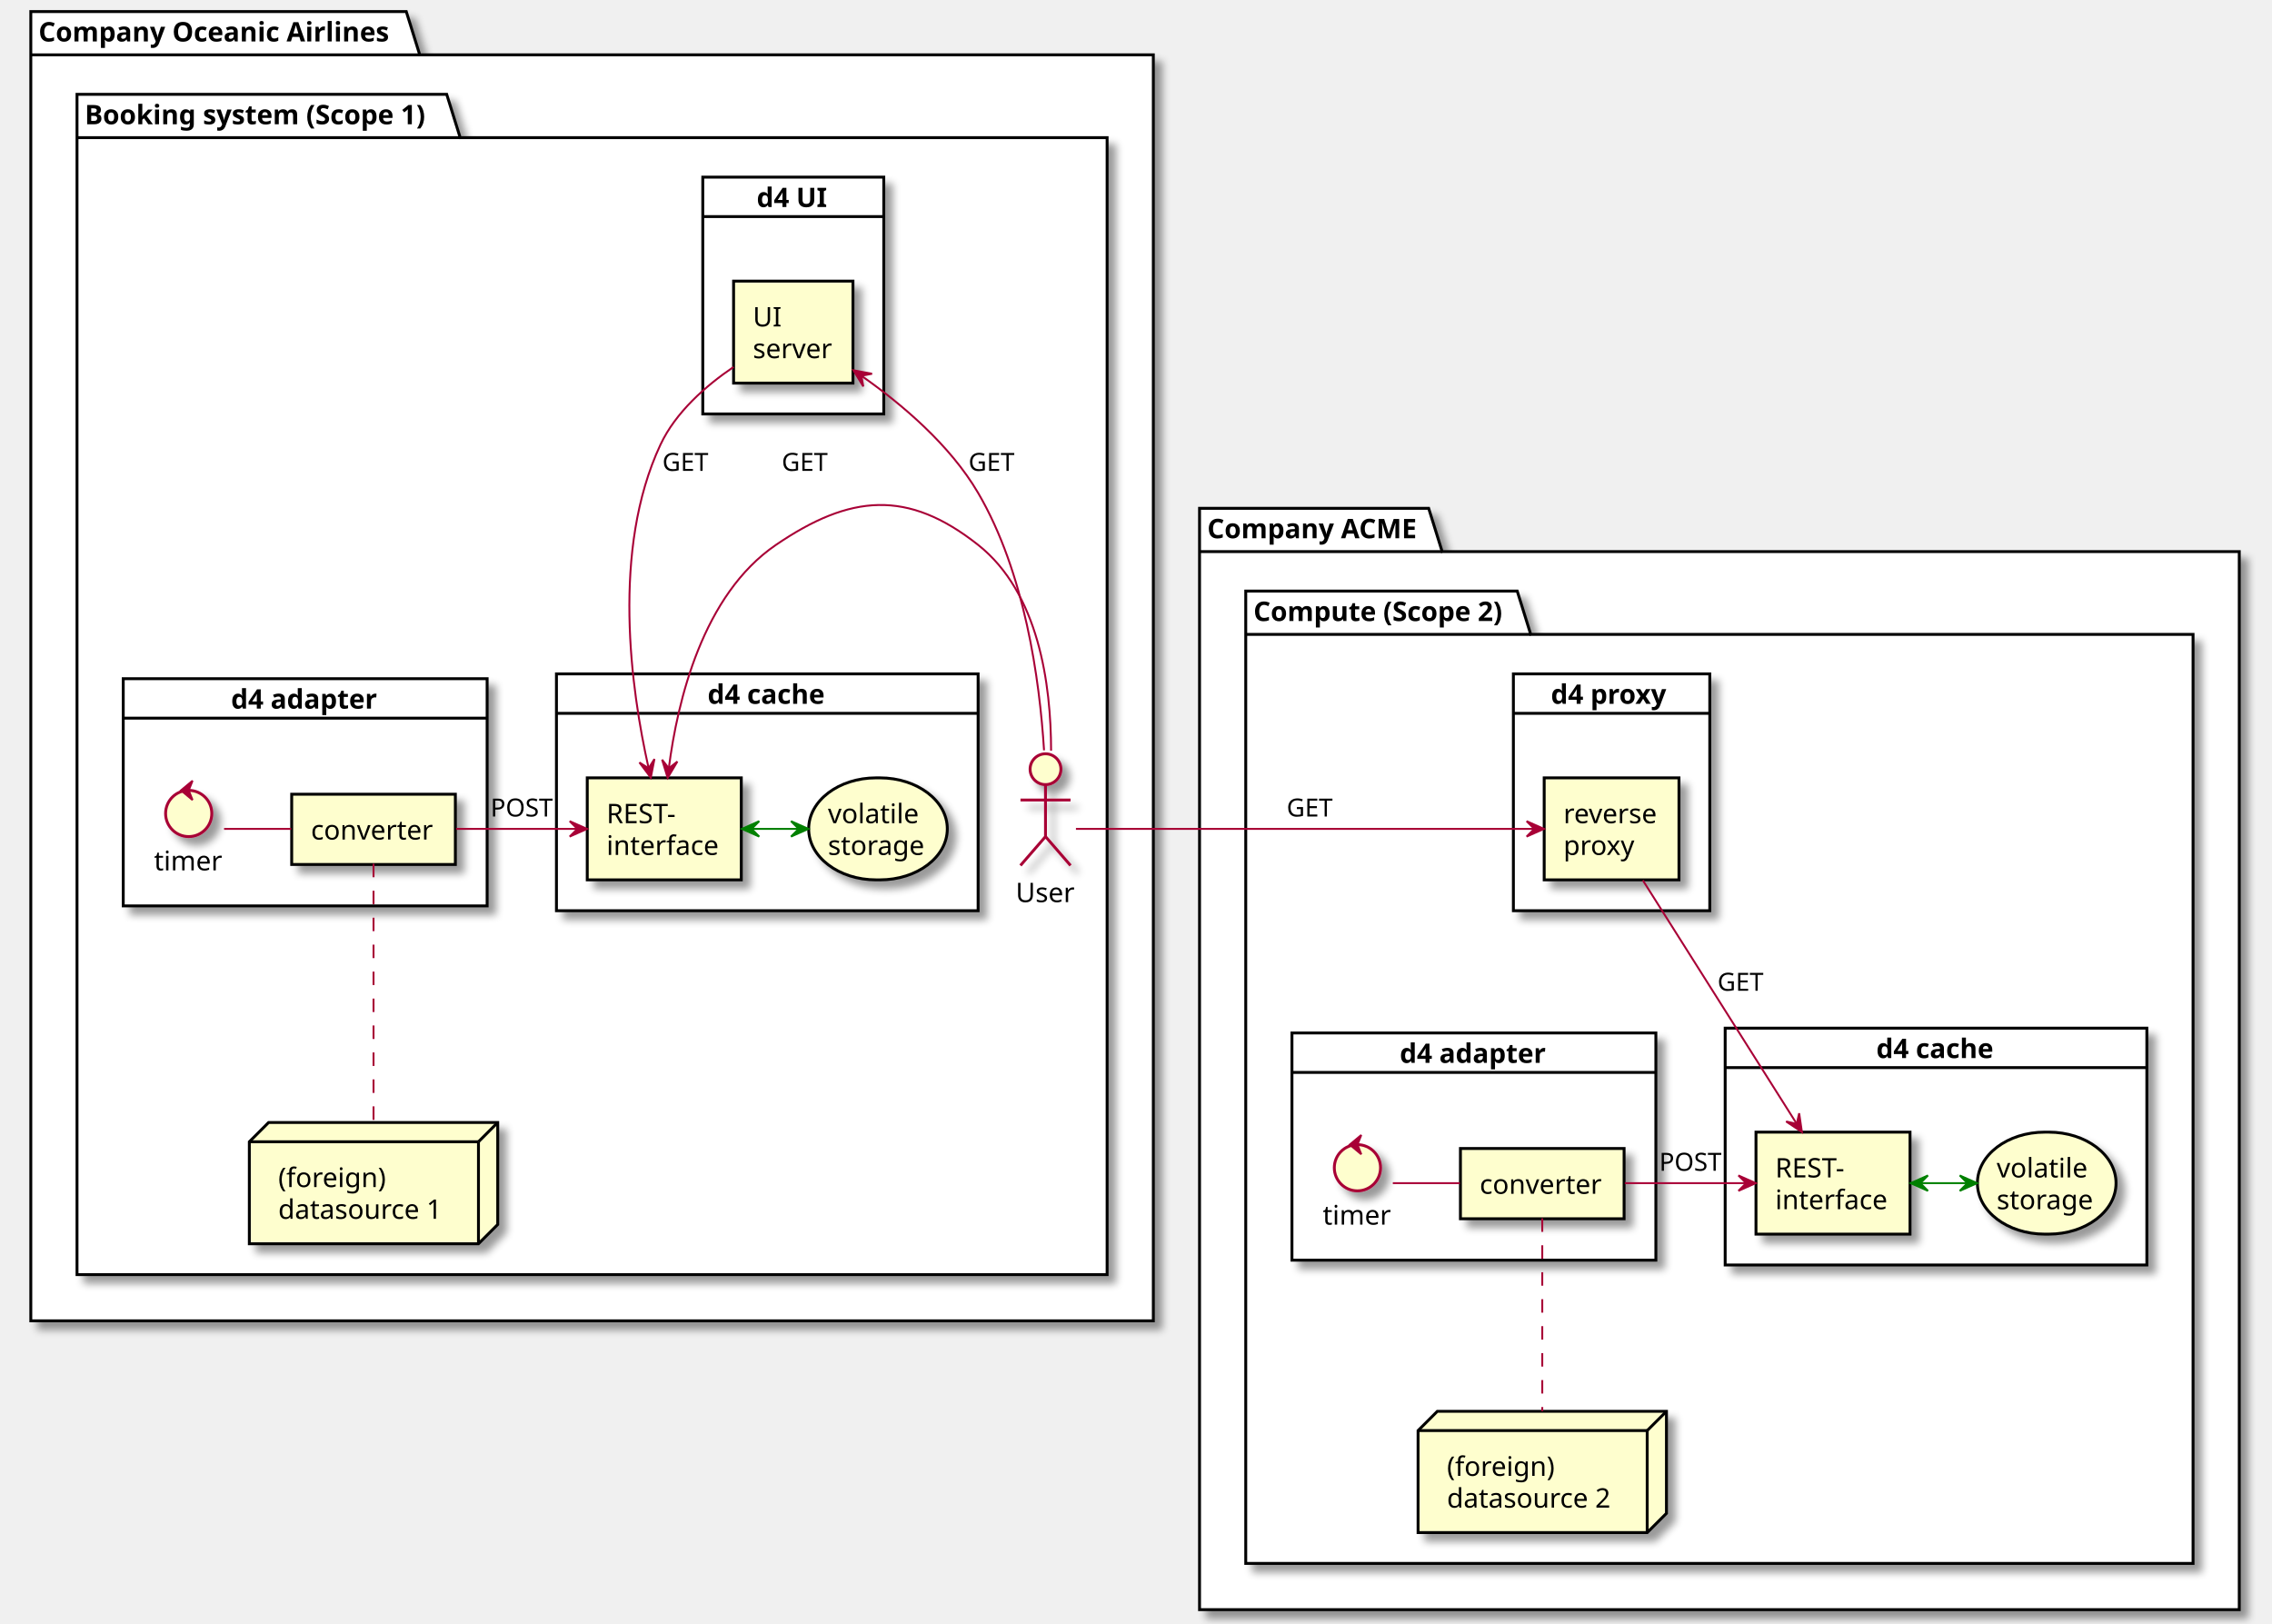
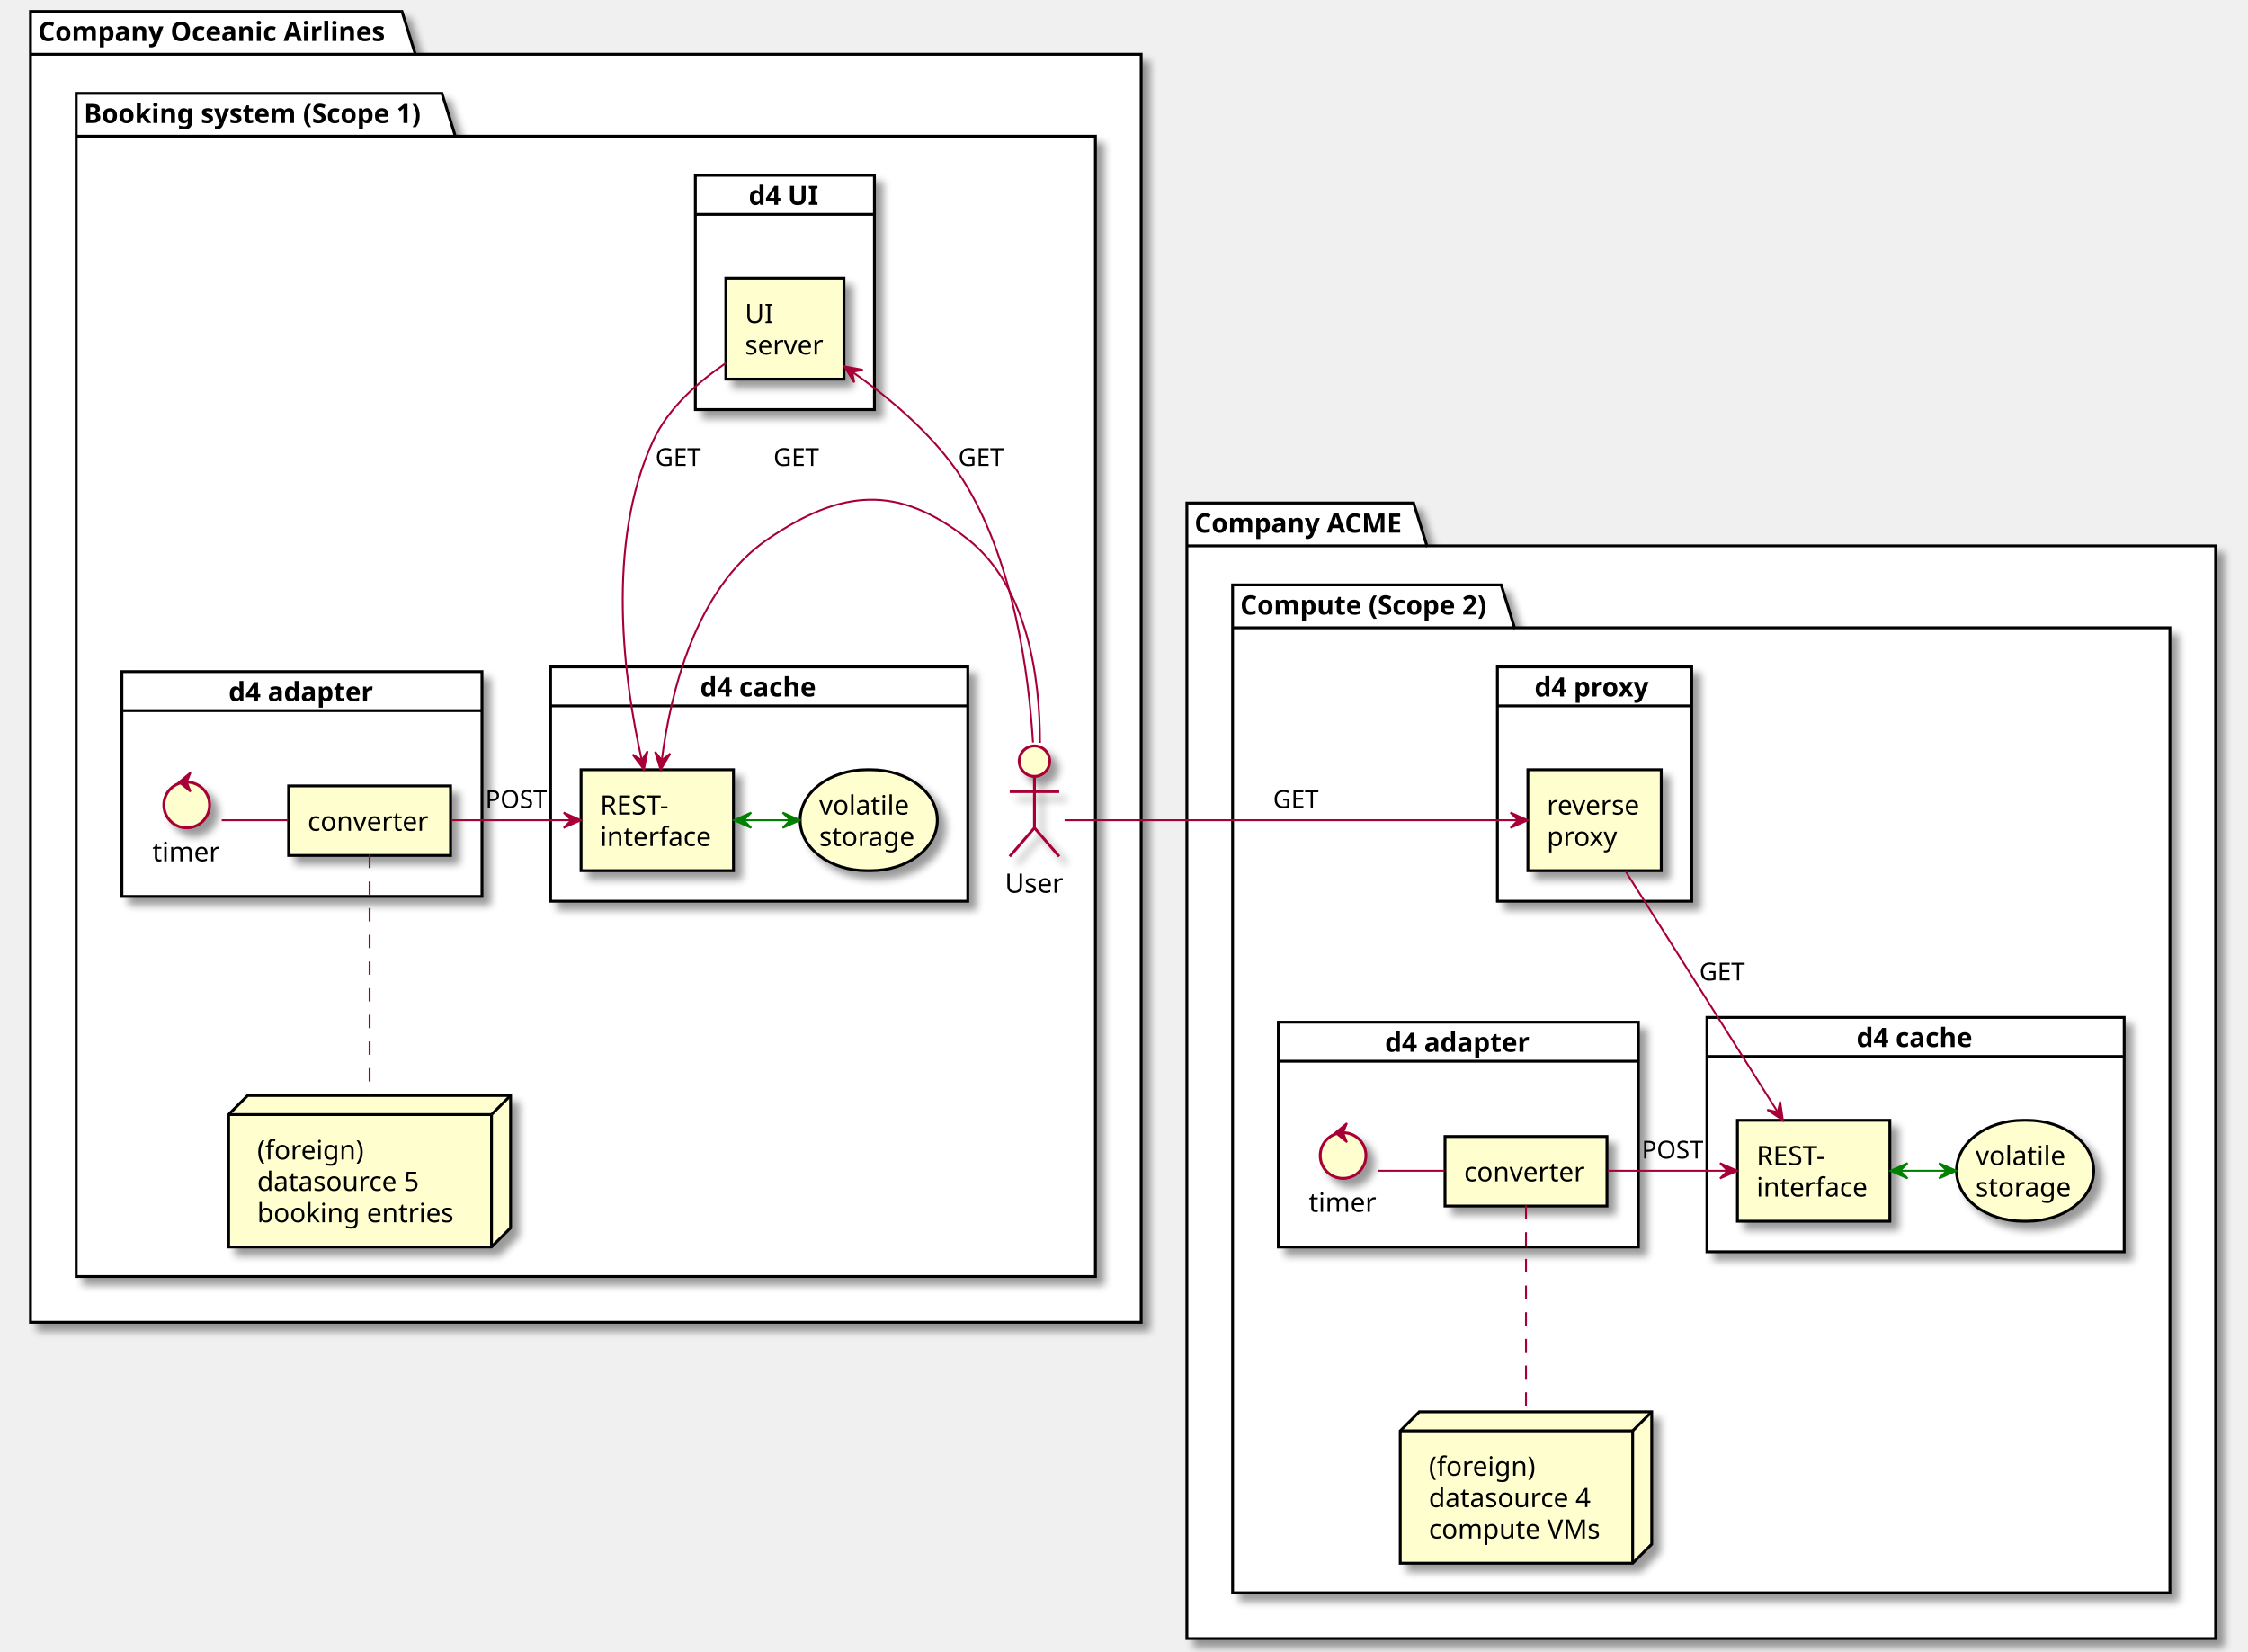
- <svg xmlns="http://www.w3.org/2000/svg" contentScriptType="application/ecmascript" contentStyleType="text/css" height="843px" preserveAspectRatio="none" style="width:1180px;height:843px;background:#FFFFFF;" version="1.1" viewBox="0 0 1180 843" width="1180px" zoomAndPan="magnify">
+ <svg xmlns="http://www.w3.org/2000/svg" contentScriptType="application/ecmascript" contentStyleType="text/css" height="867px" preserveAspectRatio="none" style="width:1180px;height:867px;background:#FFFFFF;" version="1.1" viewBox="0 0 1180 867" width="1180px" zoomAndPan="magnify">
  <defs>
-     <filter height="300%" id="fjdglil8y4f8v" width="300%" x="-1" y="-1">
+     <filter height="300%" id="f3jhvs2okj1ub" width="300%" x="-1" y="-1">
      <feGaussianBlur result="blurOut" stdDeviation="2.0" />
      <feColorMatrix in="blurOut" result="blurOut2" type="matrix" values="0 0 0 0 0 0 0 0 0 0 0 0 0 0 0 0 0 0 .4 0" />
      <feOffset dx="4.0" dy="4.0" in="blurOut2" result="blurOut3" />
      <feBlend in="SourceGraphic" in2="blurOut3" mode="normal" />
    </filter>
  </defs>
  <g>
-     <polygon fill="#FFFFFF" filter="url(#fjdglil8y4f8v)" points="16,6,211,6,218,28.488,599,28.488,599,686,16,686,16,6" style="stroke:#000000;stroke-width:1.5;" />
+     <polygon fill="#FFFFFF" filter="url(#f3jhvs2okj1ub)" points="16,6,211,6,218,28.488,599,28.488,599,694,16,694,16,6" style="stroke:#000000;stroke-width:1.5;" />
    <line style="stroke:#000000;stroke-width:1.5;" x1="16" x2="218" y1="28.488" y2="28.488" />
    <text fill="#000000" font-family="sans-serif" font-size="14" font-weight="bold" lengthAdjust="spacing" textLength="189" x="20" y="21.535">Company Oceanic Airlines</text>
-     <polygon fill="#FFFFFF" filter="url(#fjdglil8y4f8v)" points="40,49,232,49,239,71.488,575,71.488,575,662,40,662,40,49" style="stroke:#000000;stroke-width:1.5;" />
+     <polygon fill="#FFFFFF" filter="url(#f3jhvs2okj1ub)" points="40,49,232,49,239,71.488,575,71.488,575,670,40,670,40,49" style="stroke:#000000;stroke-width:1.5;" />
    <line style="stroke:#000000;stroke-width:1.5;" x1="40" x2="239" y1="71.488" y2="71.488" />
    <text fill="#000000" font-family="sans-serif" font-size="14" font-weight="bold" lengthAdjust="spacing" textLength="186" x="44" y="64.535">Booking system (Scope 1)</text>
-     <rect fill="#FFFFFF" filter="url(#fjdglil8y4f8v)" height="123" style="stroke:#000000;stroke-width:1.5;" width="219" x="289" y="350" />
+     <rect fill="#FFFFFF" filter="url(#f3jhvs2okj1ub)" height="123" style="stroke:#000000;stroke-width:1.5;" width="219" x="289" y="350" />
    <line style="stroke:#000000;stroke-width:1.5;" x1="289" x2="508" y1="370.488" y2="370.488" />
    <text fill="#000000" font-family="sans-serif" font-size="14" font-weight="bold" lengthAdjust="spacing" textLength="62" x="367.5" y="365.535">d4 cache</text>
-     <rect fill="#FFFFFF" filter="url(#fjdglil8y4f8v)" height="123" style="stroke:#000000;stroke-width:1.5;" width="94" x="365" y="92" />
+     <rect fill="#FFFFFF" filter="url(#f3jhvs2okj1ub)" height="123" style="stroke:#000000;stroke-width:1.5;" width="94" x="365" y="92" />
    <line style="stroke:#000000;stroke-width:1.5;" x1="365" x2="459" y1="112.488" y2="112.488" />
    <text fill="#000000" font-family="sans-serif" font-size="14" font-weight="bold" lengthAdjust="spacing" textLength="38" x="393" y="107.535">d4 UI</text>
-     <rect fill="#FFFFFF" filter="url(#fjdglil8y4f8v)" height="118" style="stroke:#000000;stroke-width:1.5;" width="189" x="64" y="352.5" />
+     <rect fill="#FFFFFF" filter="url(#f3jhvs2okj1ub)" height="118" style="stroke:#000000;stroke-width:1.5;" width="189" x="64" y="352.5" />
    <line style="stroke:#000000;stroke-width:1.5;" x1="64" x2="253" y1="372.988" y2="372.988" />
    <text fill="#000000" font-family="sans-serif" font-size="14" font-weight="bold" lengthAdjust="spacing" textLength="77" x="120" y="368.035">d4 adapter</text>
-     <polygon fill="#FFFFFF" filter="url(#fjdglil8y4f8v)" points="623,264,742,264,749,286.488,1163,286.488,1163,836,623,836,623,264" style="stroke:#000000;stroke-width:1.5;" />
+     <polygon fill="#FFFFFF" filter="url(#f3jhvs2okj1ub)" points="623,264,742,264,749,286.488,1163,286.488,1163,860,623,860,623,264" style="stroke:#000000;stroke-width:1.5;" />
    <line style="stroke:#000000;stroke-width:1.5;" x1="623" x2="749" y1="286.488" y2="286.488" />
    <text fill="#000000" font-family="sans-serif" font-size="14" font-weight="bold" lengthAdjust="spacing" textLength="113" x="627" y="279.535">Company ACME</text>
-     <polygon fill="#FFFFFF" filter="url(#fjdglil8y4f8v)" points="647,307,788,307,795,329.488,1139,329.488,1139,812,647,812,647,307" style="stroke:#000000;stroke-width:1.5;" />
+     <polygon fill="#FFFFFF" filter="url(#f3jhvs2okj1ub)" points="647,307,788,307,795,329.488,1139,329.488,1139,836,647,836,647,307" style="stroke:#000000;stroke-width:1.5;" />
    <line style="stroke:#000000;stroke-width:1.5;" x1="647" x2="795" y1="329.488" y2="329.488" />
    <text fill="#000000" font-family="sans-serif" font-size="14" font-weight="bold" lengthAdjust="spacing" textLength="135" x="651" y="322.535">Compute (Scope 2)</text>
-     <rect fill="#FFFFFF" filter="url(#fjdglil8y4f8v)" height="123" style="stroke:#000000;stroke-width:1.5;" width="102" x="786" y="350" />
+     <rect fill="#FFFFFF" filter="url(#f3jhvs2okj1ub)" height="123" style="stroke:#000000;stroke-width:1.5;" width="102" x="786" y="350" />
    <line style="stroke:#000000;stroke-width:1.5;" x1="786" x2="888" y1="370.488" y2="370.488" />
    <text fill="#000000" font-family="sans-serif" font-size="14" font-weight="bold" lengthAdjust="spacing" textLength="63" x="805.5" y="365.535">d4 proxy</text>
-     <rect fill="#FFFFFF" filter="url(#fjdglil8y4f8v)" height="123" style="stroke:#000000;stroke-width:1.5;" width="219" x="896" y="534" />
+     <rect fill="#FFFFFF" filter="url(#f3jhvs2okj1ub)" height="123" style="stroke:#000000;stroke-width:1.5;" width="219" x="896" y="534" />
    <line style="stroke:#000000;stroke-width:1.5;" x1="896" x2="1115" y1="554.488" y2="554.488" />
    <text fill="#000000" font-family="sans-serif" font-size="14" font-weight="bold" lengthAdjust="spacing" textLength="62" x="974.5" y="549.535">d4 cache</text>
-     <rect fill="#FFFFFF" filter="url(#fjdglil8y4f8v)" height="118" style="stroke:#000000;stroke-width:1.5;" width="189" x="671" y="536.5" />
+     <rect fill="#FFFFFF" filter="url(#f3jhvs2okj1ub)" height="118" style="stroke:#000000;stroke-width:1.5;" width="189" x="671" y="536.5" />
    <line style="stroke:#000000;stroke-width:1.5;" x1="671" x2="860" y1="556.988" y2="556.988" />
    <text fill="#000000" font-family="sans-serif" font-size="14" font-weight="bold" lengthAdjust="spacing" textLength="77" x="727" y="552.035">d4 adapter</text>
-     <polygon fill="#FEFECE" filter="url(#fjdglil8y4f8v)" points="129.5,593,139.5,583,258.5,583,258.5,635.977,248.5,645.977,129.5,645.977,129.5,593" style="stroke:#000000;stroke-width:1.5;" />
-     <line style="stroke:#000000;stroke-width:1.5;" x1="248.5" x2="258.5" y1="593" y2="583" />
-     <line style="stroke:#000000;stroke-width:1.5;" x1="129.5" x2="248.5" y1="593" y2="593" />
-     <line style="stroke:#000000;stroke-width:1.5;" x1="248.5" x2="248.5" y1="593" y2="645.977" />
-     <text fill="#000000" font-family="sans-serif" font-size="14" lengthAdjust="spacing" textLength="60" x="144.5" y="616.535">(foreign)</text>
-     <text fill="#000000" font-family="sans-serif" font-size="14" lengthAdjust="spacing" textLength="89" x="144.5" y="633.023">datasource 1</text>
-     <ellipse cx="543" cy="399.5" fill="#FEFECE" filter="url(#fjdglil8y4f8v)" rx="8" ry="8" style="stroke:#A80036;stroke-width:1.5;" />
-     <path d="M543,407.5 L543,434.5 M530,415.5 L556,415.5 M543,434.5 L530,449.5 M543,434.5 L556,449.5 " fill="none" filter="url(#fjdglil8y4f8v)" style="stroke:#A80036;stroke-width:1.5;" />
+     <polygon fill="#FEFECE" filter="url(#f3jhvs2okj1ub)" points="120,585,130,575,268,575,268,644.465,258,654.465,120,654.465,120,585" style="stroke:#000000;stroke-width:1.5;" />
+     <line style="stroke:#000000;stroke-width:1.5;" x1="258" x2="268" y1="585" y2="575" />
+     <line style="stroke:#000000;stroke-width:1.5;" x1="120" x2="258" y1="585" y2="585" />
+     <line style="stroke:#000000;stroke-width:1.5;" x1="258" x2="258" y1="585" y2="654.465" />
+     <text fill="#000000" font-family="sans-serif" font-size="14" lengthAdjust="spacing" textLength="60" x="135" y="608.535">(foreign)</text>
+     <text fill="#000000" font-family="sans-serif" font-size="14" lengthAdjust="spacing" textLength="89" x="135" y="625.023">datasource 5</text>
+     <text fill="#000000" font-family="sans-serif" font-size="14" lengthAdjust="spacing" textLength="108" x="135" y="641.512">booking entries</text>
+     <ellipse cx="543" cy="399.5" fill="#FEFECE" filter="url(#f3jhvs2okj1ub)" rx="8" ry="8" style="stroke:#A80036;stroke-width:1.5;" />
+     <path d="M543,407.5 L543,434.5 M530,415.5 L556,415.5 M543,434.5 L530,449.5 M543,434.5 L556,449.5 " fill="none" filter="url(#f3jhvs2okj1ub)" style="stroke:#A80036;stroke-width:1.5;" />
    <text fill="#000000" font-family="sans-serif" font-size="14" lengthAdjust="spacing" textLength="31" x="527.5" y="468.535">User</text>
-     <rect fill="#FEFECE" filter="url(#fjdglil8y4f8v)" height="52.977" style="stroke:#000000;stroke-width:1.5;" width="80" x="305" y="404" />
+     <rect fill="#FEFECE" filter="url(#f3jhvs2okj1ub)" height="52.977" style="stroke:#000000;stroke-width:1.5;" width="80" x="305" y="404" />
    <text fill="#000000" font-family="sans-serif" font-size="14" lengthAdjust="spacing" textLength="42" x="315" y="427.535">REST-</text>
    <text fill="#000000" font-family="sans-serif" font-size="14" lengthAdjust="spacing" textLength="60" x="315" y="444.023">interface</text>
-     <rect fill="#FEFECE" filter="url(#fjdglil8y4f8v)" height="52.977" rx="35" ry="35" style="stroke:#000000;stroke-width:1.5;" width="72" x="420" y="404" />
+     <rect fill="#FEFECE" filter="url(#f3jhvs2okj1ub)" height="52.977" rx="35" ry="35" style="stroke:#000000;stroke-width:1.5;" width="72" x="420" y="404" />
    <text fill="#000000" font-family="sans-serif" font-size="14" lengthAdjust="spacing" textLength="49" x="430" y="427.535">volatile</text>
    <text fill="#000000" font-family="sans-serif" font-size="14" lengthAdjust="spacing" textLength="52" x="430" y="444.023">storage</text>
-     <rect fill="#FEFECE" filter="url(#fjdglil8y4f8v)" height="52.977" style="stroke:#000000;stroke-width:1.5;" width="62" x="381" y="146" />
+     <rect fill="#FEFECE" filter="url(#f3jhvs2okj1ub)" height="52.977" style="stroke:#000000;stroke-width:1.5;" width="62" x="381" y="146" />
    <text fill="#000000" font-family="sans-serif" font-size="14" lengthAdjust="spacing" textLength="14" x="391" y="169.535">UI</text>
    <text fill="#000000" font-family="sans-serif" font-size="14" lengthAdjust="spacing" textLength="42" x="391" y="186.023">server</text>
-     <ellipse cx="98" cy="422.5" fill="#FEFECE" filter="url(#fjdglil8y4f8v)" rx="12" ry="12" style="stroke:#A80036;stroke-width:1.5;" />
+     <ellipse cx="98" cy="422.5" fill="#FEFECE" filter="url(#f3jhvs2okj1ub)" rx="12" ry="12" style="stroke:#A80036;stroke-width:1.5;" />
    <polygon fill="#A80036" points="94,410.5,100,405.5,98,410.5,100,415.5,94,410.5" style="stroke:#A80036;stroke-width:1.0;" />
    <text fill="#000000" font-family="sans-serif" font-size="14" lengthAdjust="spacing" textLength="36" x="80" y="452.035">timer</text>
-     <rect fill="#FEFECE" filter="url(#fjdglil8y4f8v)" height="36.488" style="stroke:#000000;stroke-width:1.5;" width="85" x="151.5" y="412.5" />
+     <rect fill="#FEFECE" filter="url(#f3jhvs2okj1ub)" height="36.488" style="stroke:#000000;stroke-width:1.5;" width="85" x="151.5" y="412.5" />
    <text fill="#000000" font-family="sans-serif" font-size="14" lengthAdjust="spacing" textLength="65" x="161.5" y="436.035">converter</text>
-     <polygon fill="#FEFECE" filter="url(#fjdglil8y4f8v)" points="736.5,743,746.5,733,865.5,733,865.5,785.977,855.5,795.977,736.5,795.977,736.5,743" style="stroke:#000000;stroke-width:1.5;" />
-     <line style="stroke:#000000;stroke-width:1.5;" x1="855.5" x2="865.5" y1="743" y2="733" />
-     <line style="stroke:#000000;stroke-width:1.5;" x1="736.5" x2="855.5" y1="743" y2="743" />
-     <line style="stroke:#000000;stroke-width:1.5;" x1="855.5" x2="855.5" y1="743" y2="795.977" />
-     <text fill="#000000" font-family="sans-serif" font-size="14" lengthAdjust="spacing" textLength="60" x="751.5" y="766.535">(foreign)</text>
-     <text fill="#000000" font-family="sans-serif" font-size="14" lengthAdjust="spacing" textLength="89" x="751.5" y="783.023">datasource 2</text>
-     <rect fill="#FEFECE" filter="url(#fjdglil8y4f8v)" height="52.977" style="stroke:#000000;stroke-width:1.5;" width="70" x="802" y="404" />
+     <polygon fill="#FEFECE" filter="url(#f3jhvs2okj1ub)" points="735,751,745,741,867,741,867,810.465,857,820.465,735,820.465,735,751" style="stroke:#000000;stroke-width:1.5;" />
+     <line style="stroke:#000000;stroke-width:1.5;" x1="857" x2="867" y1="751" y2="741" />
+     <line style="stroke:#000000;stroke-width:1.5;" x1="735" x2="857" y1="751" y2="751" />
+     <line style="stroke:#000000;stroke-width:1.5;" x1="857" x2="857" y1="751" y2="820.465" />
+     <text fill="#000000" font-family="sans-serif" font-size="14" lengthAdjust="spacing" textLength="60" x="750" y="774.535">(foreign)</text>
+     <text fill="#000000" font-family="sans-serif" font-size="14" lengthAdjust="spacing" textLength="89" x="750" y="791.023">datasource 4</text>
+     <text fill="#000000" font-family="sans-serif" font-size="14" lengthAdjust="spacing" textLength="92" x="750" y="807.512">compute VMs</text>
+     <rect fill="#FEFECE" filter="url(#f3jhvs2okj1ub)" height="52.977" style="stroke:#000000;stroke-width:1.5;" width="70" x="802" y="404" />
    <text fill="#000000" font-family="sans-serif" font-size="14" lengthAdjust="spacing" textLength="50" x="812" y="427.535">reverse</text>
    <text fill="#000000" font-family="sans-serif" font-size="14" lengthAdjust="spacing" textLength="40" x="812" y="444.023">proxy</text>
-     <rect fill="#FEFECE" filter="url(#fjdglil8y4f8v)" height="52.977" style="stroke:#000000;stroke-width:1.5;" width="80" x="912" y="588" />
+     <rect fill="#FEFECE" filter="url(#f3jhvs2okj1ub)" height="52.977" style="stroke:#000000;stroke-width:1.5;" width="80" x="912" y="588" />
    <text fill="#000000" font-family="sans-serif" font-size="14" lengthAdjust="spacing" textLength="42" x="922" y="611.535">REST-</text>
    <text fill="#000000" font-family="sans-serif" font-size="14" lengthAdjust="spacing" textLength="60" x="922" y="628.023">interface</text>
-     <rect fill="#FEFECE" filter="url(#fjdglil8y4f8v)" height="52.977" rx="35" ry="35" style="stroke:#000000;stroke-width:1.5;" width="72" x="1027" y="588" />
+     <rect fill="#FEFECE" filter="url(#f3jhvs2okj1ub)" height="52.977" rx="35" ry="35" style="stroke:#000000;stroke-width:1.5;" width="72" x="1027" y="588" />
    <text fill="#000000" font-family="sans-serif" font-size="14" lengthAdjust="spacing" textLength="49" x="1037" y="611.535">volatile</text>
    <text fill="#000000" font-family="sans-serif" font-size="14" lengthAdjust="spacing" textLength="52" x="1037" y="628.023">storage</text>
-     <ellipse cx="705" cy="606.5" fill="#FEFECE" filter="url(#fjdglil8y4f8v)" rx="12" ry="12" style="stroke:#A80036;stroke-width:1.5;" />
+     <ellipse cx="705" cy="606.5" fill="#FEFECE" filter="url(#f3jhvs2okj1ub)" rx="12" ry="12" style="stroke:#A80036;stroke-width:1.5;" />
    <polygon fill="#A80036" points="701,594.5,707,589.5,705,594.5,707,599.5,701,594.5" style="stroke:#A80036;stroke-width:1.0;" />
    <text fill="#000000" font-family="sans-serif" font-size="14" lengthAdjust="spacing" textLength="36" x="687" y="636.035">timer</text>
-     <rect fill="#FEFECE" filter="url(#fjdglil8y4f8v)" height="36.488" style="stroke:#000000;stroke-width:1.5;" width="85" x="758.5" y="596.5" />
+     <rect fill="#FEFECE" filter="url(#f3jhvs2okj1ub)" height="36.488" style="stroke:#000000;stroke-width:1.5;" width="85" x="758.5" y="596.5" />
    <text fill="#000000" font-family="sans-serif" font-size="14" lengthAdjust="spacing" textLength="65" x="768.5" y="620.035">converter</text>
    <path d="M390.45,430.5 C398.56,430.5 406.67,430.5 414.78,430.5 " fill="none" id="co_scp1_d4_cache_rest-co_scp1_d4_cache_store" style="stroke:#008000;stroke-width:1.0;" />
    <polygon fill="#008000" points="419.83,430.5,410.83,426.5,414.83,430.5,410.83,434.5,419.83,430.5" style="stroke:#008000;stroke-width:1.0;" />
    <polygon fill="#008000" points="385.32,430.5,394.32,434.5,390.32,430.5,394.32,426.5,385.32,430.5" style="stroke:#008000;stroke-width:1.0;" />
    <path d="M447.6,195.32 C468.41,209.94 493.38,231.04 508,256 C532.23,297.36 539.93,352.74 542.24,389.69 " fill="none" id="co_scp1_d4_ui_srv-backto-co_scp1_d4_actor_ui" style="stroke:#A80036;stroke-width:1.0;" />
    <polygon fill="#A80036" points="443.23,192.3,448.361,200.707,447.344,195.142,452.908,194.125,443.23,192.3" style="stroke:#A80036;stroke-width:1.0;" />
    <text fill="#000000" font-family="sans-serif" font-size="13" lengthAdjust="spacing" textLength="24" x="503" y="244.568">GET</text>
    <path d="M347.36,398.97 C351.87,363.94 364.96,308.92 403,283 C441.57,256.72 471.39,254.06 508,283 C539.49,307.89 545.88,355.47 545.9,389.87 " fill="none" id="co_scp1_d4_cache_rest-backto-co_scp1_d4_actor_ui" style="stroke:#A80036;stroke-width:1.0;" />
    <polygon fill="#A80036" points="346.76,403.98,351.81,395.524,347.359,399.016,343.867,394.566,346.76,403.98" style="stroke:#A80036;stroke-width:1.0;" />
    <text fill="#000000" font-family="sans-serif" font-size="13" lengthAdjust="spacing" textLength="24" x="406" y="244.568">GET</text>
    <path d="M116.38,430.5 C128,430.5 139.62,430.5 151.25,430.5 " fill="none" id="co_scp1_d4_adpt_timer-co_scp1_d4_adpt_conv" style="stroke:#A80036;stroke-width:1.0;" />
-     <path d="M194,448.62 C194,479.33 194,544.15 194,582.73 " fill="none" id="co_scp1_d4_adpt_conv-co_scp1_ds1" style="stroke:#A80036;stroke-width:1.0;stroke-dasharray:7.0,7.0;" />
+     <path d="M194,448.62 C194,477.29 194,535.7 194,574.73 " fill="none" id="co_scp1_d4_adpt_conv-co_scp1_ds5" style="stroke:#A80036;stroke-width:1.0;stroke-dasharray:7.0,7.0;" />
    <path d="M236.87,430.5 C256.48,430.5 279.72,430.5 299.63,430.5 " fill="none" id="co_scp1_d4_adpt_conv-to-co_scp1_d4_cache_rest" style="stroke:#A80036;stroke-width:1.0;" />
    <polygon fill="#A80036" points="304.88,430.5,295.88,426.5,299.88,430.5,295.88,434.5,304.88,430.5" style="stroke:#A80036;stroke-width:1.0;" />
    <text fill="#000000" font-family="sans-serif" font-size="13" lengthAdjust="spacing" textLength="32" x="254.75" y="424.068">POST</text>
    <path d="M380.99,190.59 C366.59,200.36 350.94,214.05 343,231 C317.47,285.51 327.71,358.04 336.79,398.62 " fill="none" id="co_scp1_d4_ui_srv-to-co_scp1_d4_cache_rest" style="stroke:#A80036;stroke-width:1.0;" />
    <polygon fill="#A80036" points="338,403.89,339.892,394.225,336.885,399.016,332.094,396.009,338,403.89" style="stroke:#A80036;stroke-width:1.0;" />
    <text fill="#000000" font-family="sans-serif" font-size="13" lengthAdjust="spacing" textLength="24" x="344" y="244.568">GET</text>
    <path d="M997.45,614.5 C1005.56,614.5 1013.67,614.5 1021.78,614.5 " fill="none" id="ca_scp2_d4_cache_rest-ca_scp2_d4_cache_store" style="stroke:#008000;stroke-width:1.0;" />
    <polygon fill="#008000" points="1026.83,614.5,1017.83,610.5,1021.83,614.5,1017.83,618.5,1026.83,614.5" style="stroke:#008000;stroke-width:1.0;" />
    <polygon fill="#008000" points="992.32,614.5,1001.32,618.5,997.32,614.5,1001.32,610.5,992.32,614.5" style="stroke:#008000;stroke-width:1.0;" />
    <path d="M723.38,614.5 C735,614.5 746.62,614.5 758.25,614.5 " fill="none" id="ca_scp2_d4_adpt_timer-ca_scp2_d4_adpt_conv" style="stroke:#A80036;stroke-width:1.0;" />
-     <path d="M801,632.77 C801,657.32 801,702.7 801,733 " fill="none" id="ca_scp2_d4_adpt_conv-ca_scp2_ds2" style="stroke:#A80036;stroke-width:1.0;stroke-dasharray:7.0,7.0;" />
+     <path d="M801,632.74 C801,658.23 801,706.66 801,740.9 " fill="none" id="ca_scp2_d4_adpt_conv-ca_scp2_ds4" style="stroke:#A80036;stroke-width:1.0;stroke-dasharray:7.0,7.0;" />
    <path d="M843.87,614.5 C863.48,614.5 886.72,614.5 906.63,614.5 " fill="none" id="ca_scp2_d4_adpt_conv-to-ca_scp2_d4_cache_rest" style="stroke:#A80036;stroke-width:1.0;" />
    <polygon fill="#A80036" points="911.88,614.5,902.88,610.5,906.88,614.5,902.88,618.5,911.88,614.5" style="stroke:#A80036;stroke-width:1.0;" />
    <text fill="#000000" font-family="sans-serif" font-size="13" lengthAdjust="spacing" textLength="32" x="861.75" y="608.068">POST</text>
    <path d="M853.23,457.19 C874.21,490.39 910.67,548.09 932.94,583.33 " fill="none" id="ca_scp2_d4_prxy_conv-to-ca_scp2_d4_cache_rest" style="stroke:#A80036;stroke-width:1.0;" />
    <polygon fill="#A80036" points="935.85,587.94,934.425,578.195,933.179,583.713,927.661,582.468,935.85,587.94" style="stroke:#A80036;stroke-width:1.0;" />
    <text fill="#000000" font-family="sans-serif" font-size="13" lengthAdjust="spacing" textLength="24" x="892" y="514.568">GET</text>
    <path d="M558.81,430.5 C603.39,430.5 731.13,430.5 796.86,430.5 " fill="none" id="co_scp1_d4_actor_ui-to-ca_scp2_d4_prxy_conv" style="stroke:#A80036;stroke-width:1.0;" />
    <polygon fill="#A80036" points="801.87,430.5,792.87,426.5,796.87,430.5,792.87,434.5,801.87,430.5" style="stroke:#A80036;stroke-width:1.0;" />
    <text fill="#000000" font-family="sans-serif" font-size="13" lengthAdjust="spacing" textLength="24" x="668.25" y="424.068">GET</text>
  </g>
</svg>
